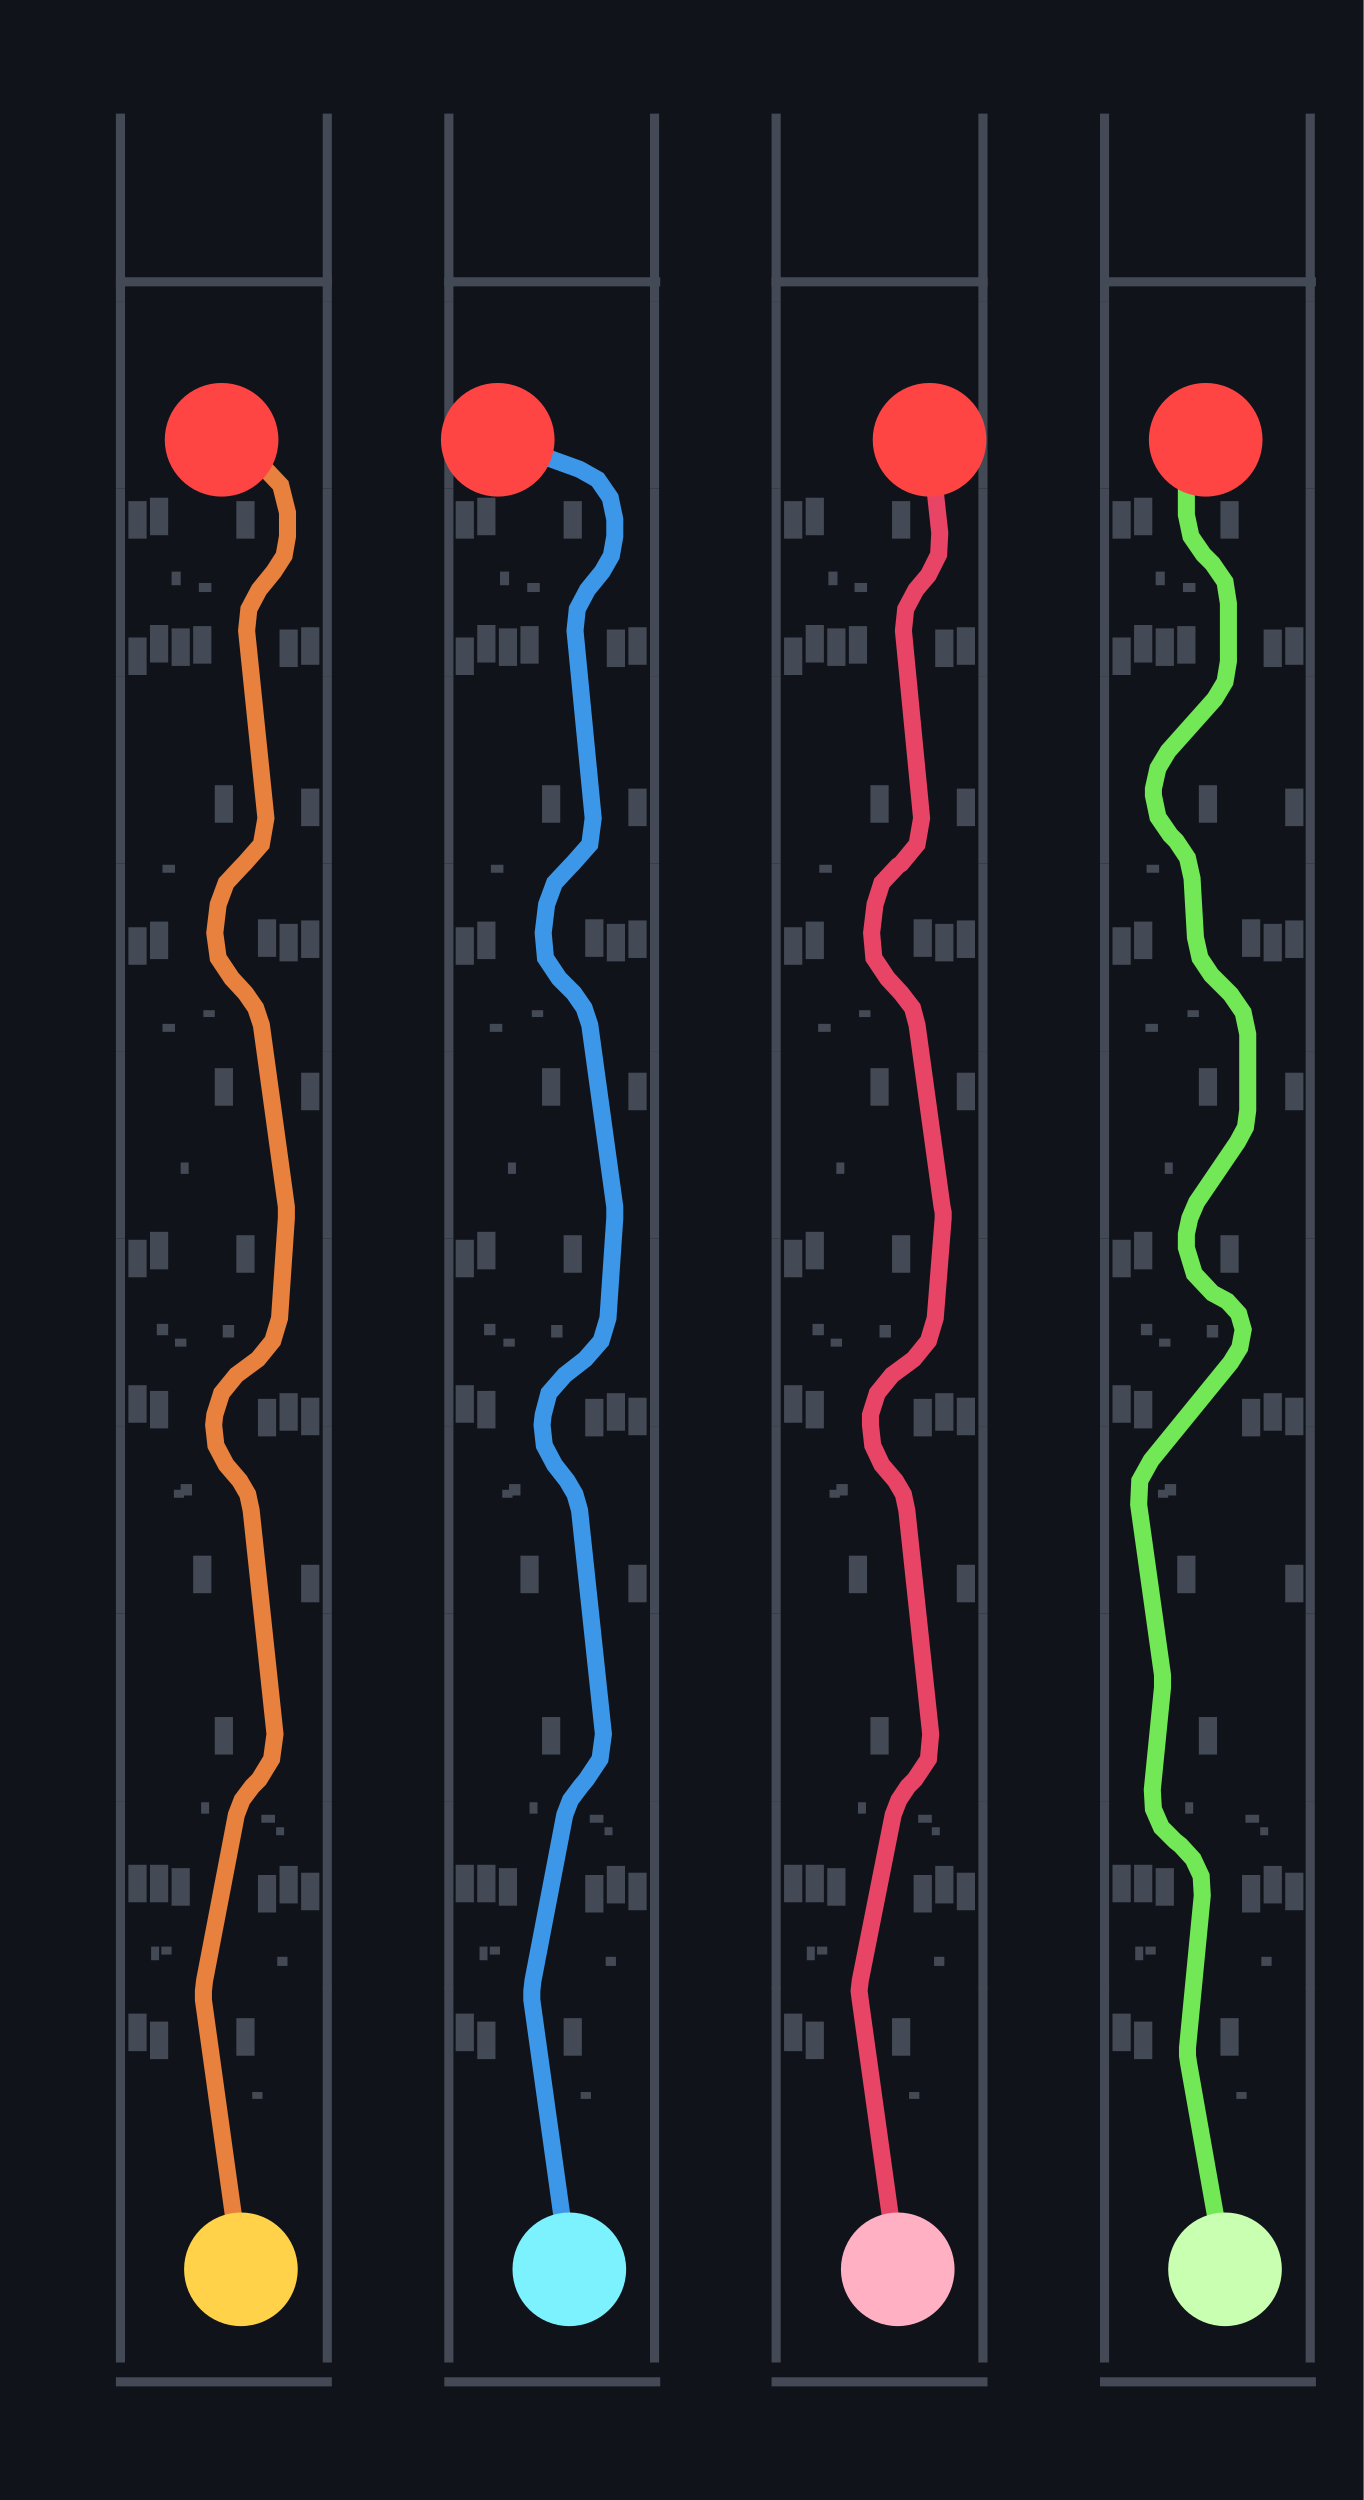
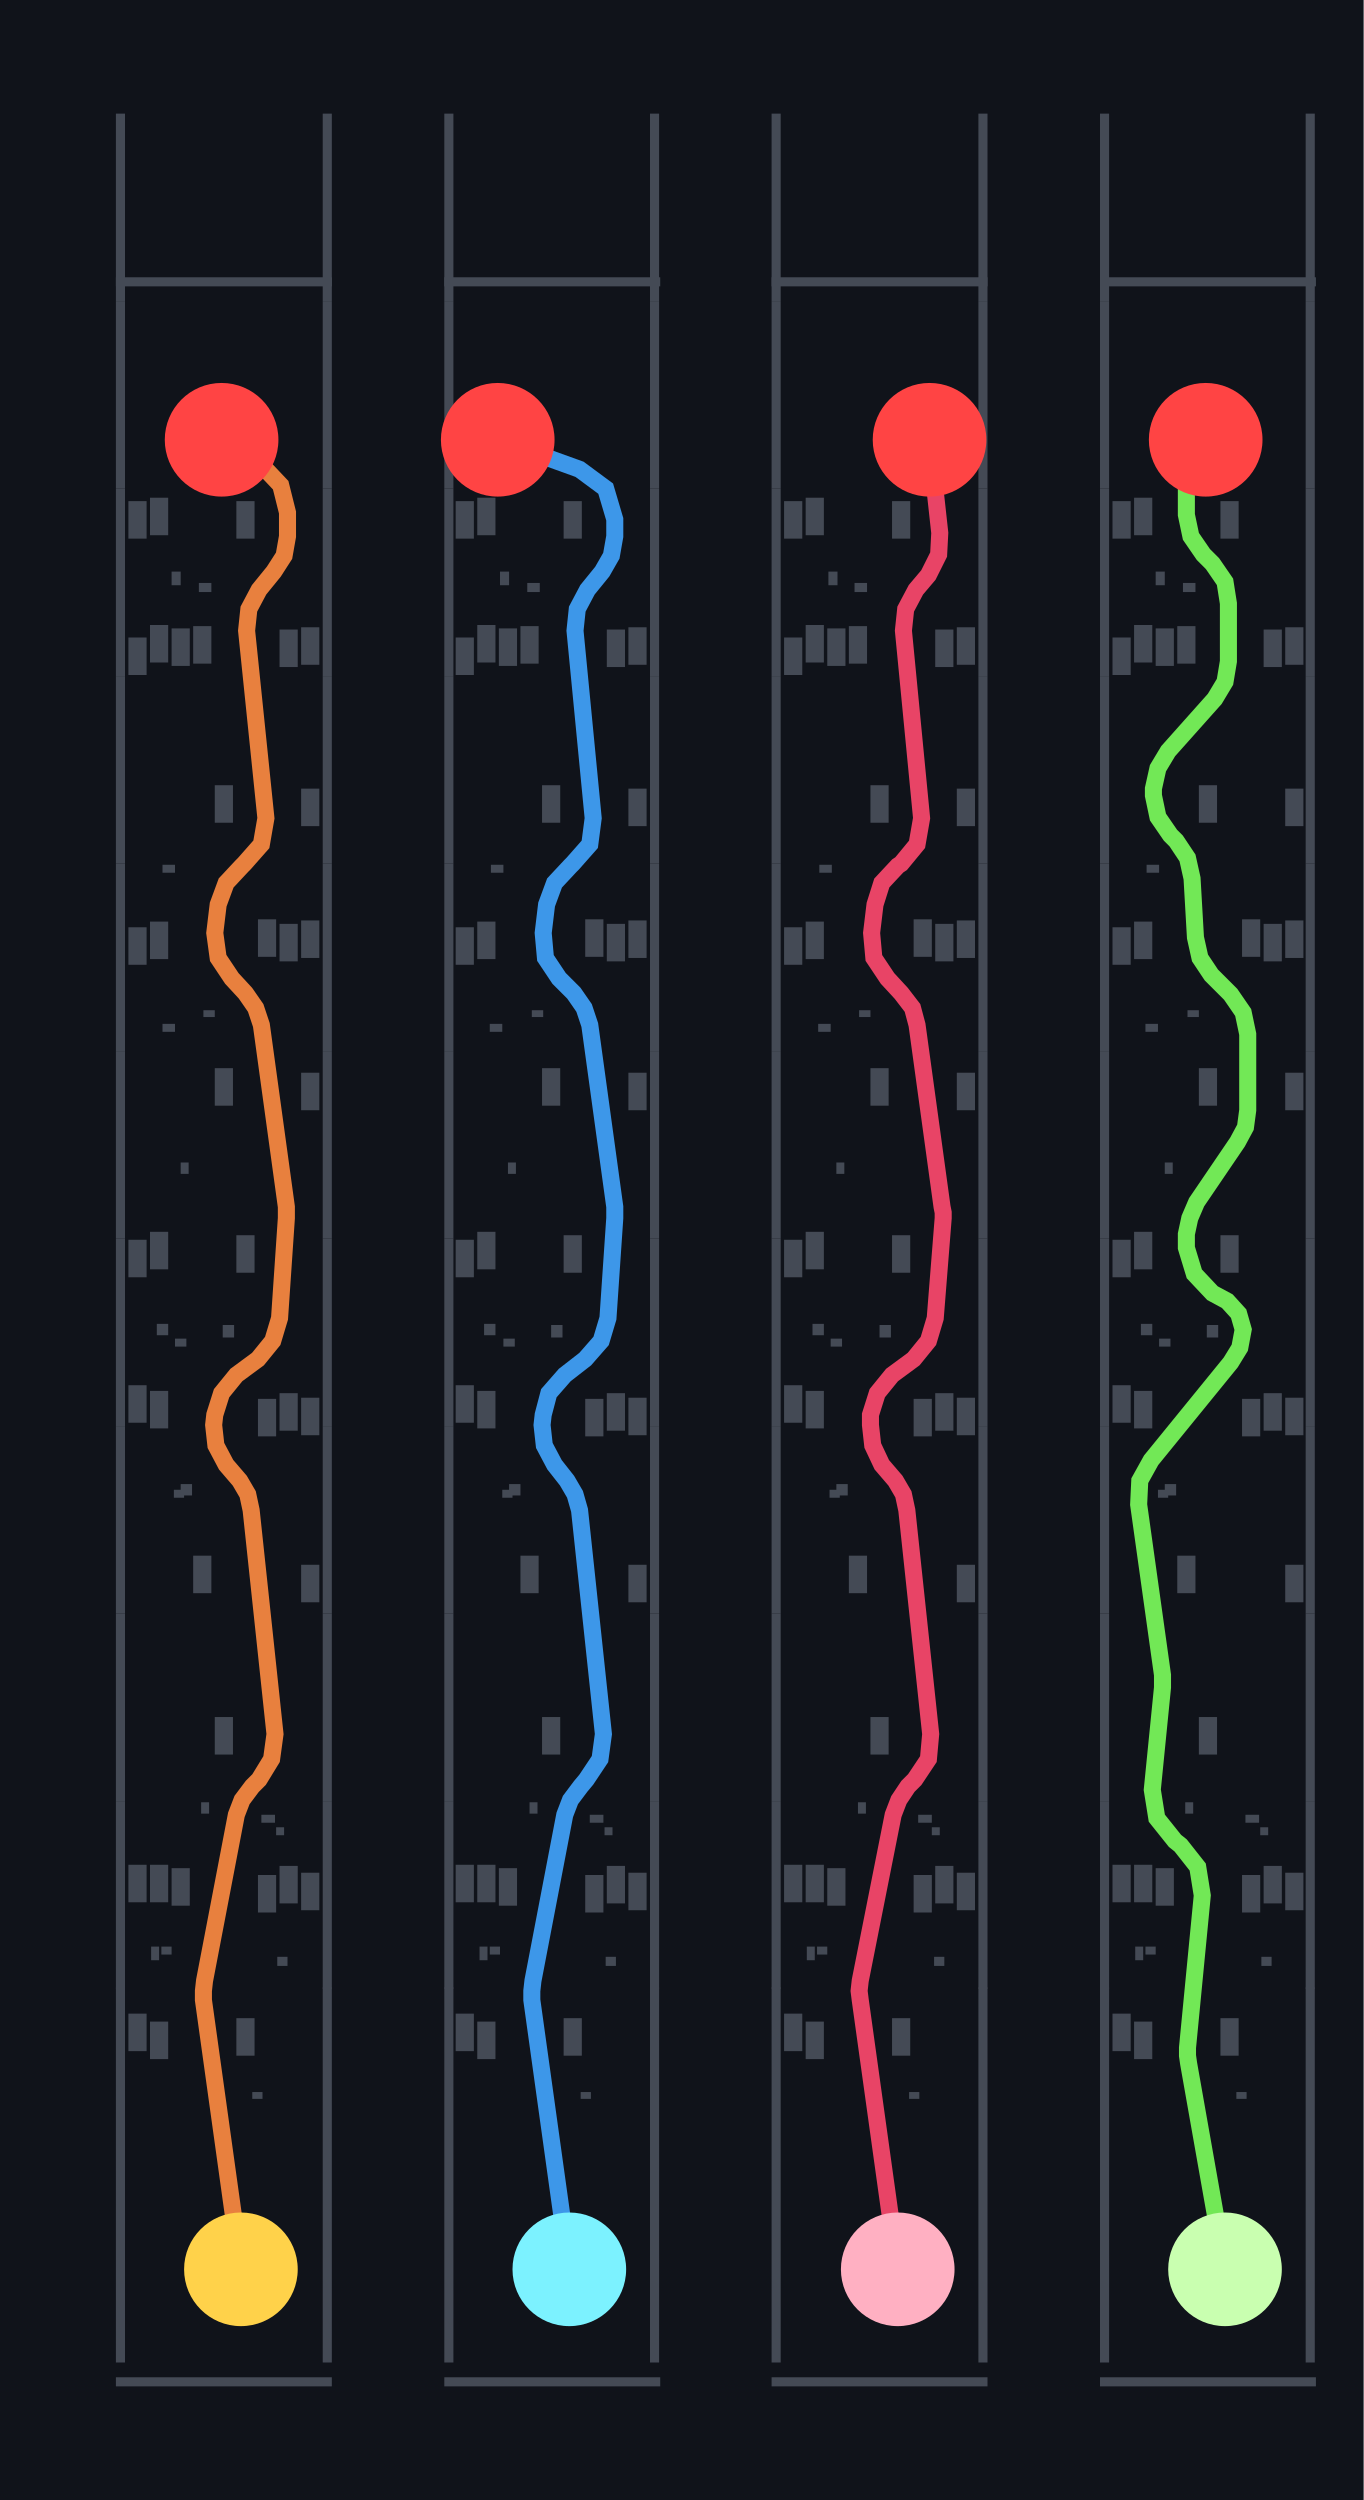
<svg xmlns="http://www.w3.org/2000/svg" width="120" height="220" viewBox="0 0 120 220">
  <rect x="0" y="0" width="120" height="220" fill="#10131a" />
  <rect x="10.2" y="191.4" width="0.8" height="16.5" fill="#444a55" />
  <rect x="28.4" y="191.4" width="0.8" height="16.5" fill="#444a55" />
  <rect x="10.2" y="174.9" width="0.8" height="16.5" fill="#444a55" />
  <rect x="28.4" y="174.9" width="0.8" height="16.5" fill="#444a55" />
  <rect x="10.2" y="158.5" width="0.8" height="16.5" fill="#444a55" />
  <rect x="28.4" y="158.5" width="0.8" height="16.5" fill="#444a55" />
  <rect x="10.2" y="142" width="0.8" height="16.5" fill="#444a55" />
  <rect x="28.4" y="142" width="0.8" height="16.5" fill="#444a55" />
  <rect x="10.2" y="125.5" width="0.8" height="16.5" fill="#444a55" />
  <rect x="28.4" y="125.5" width="0.8" height="16.5" fill="#444a55" />
  <rect x="10.2" y="109" width="0.8" height="16.5" fill="#444a55" />
  <rect x="28.4" y="109" width="0.8" height="16.5" fill="#444a55" />
  <rect x="10.2" y="92.5" width="0.8" height="16.5" fill="#444a55" />
  <rect x="28.4" y="92.5" width="0.8" height="16.5" fill="#444a55" />
  <rect x="10.2" y="76" width="0.8" height="16.5" fill="#444a55" />
  <rect x="28.4" y="76" width="0.8" height="16.5" fill="#444a55" />
  <rect x="10.2" y="59.5" width="0.8" height="16.5" fill="#444a55" />
  <rect x="28.4" y="59.5" width="0.8" height="16.5" fill="#444a55" />
  <rect x="10.2" y="43" width="0.8" height="16.5" fill="#444a55" />
  <rect x="28.4" y="43" width="0.8" height="16.5" fill="#444a55" />
  <rect x="10.2" y="26.5" width="0.8" height="16.5" fill="#444a55" />
  <rect x="28.4" y="26.5" width="0.8" height="16.5" fill="#444a55" />
  <rect x="10.2" y="10" width="0.8" height="16.5" fill="#444a55" />
  <rect x="28.4" y="10" width="0.8" height="16.5" fill="#444a55" />
  <rect x="10.2" y="209.2" width="19" height="0.8" fill="#444a55" />
  <rect x="10.2" y="24.4" width="19" height="0.8" fill="#444a55" />
  <rect x="11.3" y="177.2" width="1.6" height="3.3" fill="#444a55" />
  <rect x="13.2" y="177.9" width="1.6" height="3.3" fill="#444a55" />
  <rect x="20.8" y="177.6" width="1.6" height="3.3" fill="#444a55" />
  <rect x="11.3" y="164.1" width="1.6" height="3.3" fill="#444a55" />
  <rect x="13.2" y="164.1" width="1.6" height="3.3" fill="#444a55" />
  <rect x="15.1" y="164.4" width="1.6" height="3.3" fill="#444a55" />
  <rect x="22.7" y="165" width="1.6" height="3.3" fill="#444a55" />
  <rect x="24.6" y="164.2" width="1.6" height="3.3" fill="#444a55" />
  <rect x="26.5" y="164.8" width="1.6" height="3.3" fill="#444a55" />
  <rect x="18.9" y="151.1" width="1.6" height="3.3" fill="#444a55" />
  <rect x="17" y="136.9" width="1.6" height="3.3" fill="#444a55" />
  <rect x="26.5" y="137.7" width="1.6" height="3.3" fill="#444a55" />
  <rect x="11.3" y="121.9" width="1.6" height="3.3" fill="#444a55" />
  <rect x="13.2" y="122.4" width="1.6" height="3.3" fill="#444a55" />
  <rect x="22.7" y="123.1" width="1.6" height="3.3" fill="#444a55" />
  <rect x="24.6" y="122.6" width="1.6" height="3.3" fill="#444a55" />
  <rect x="26.5" y="123" width="1.6" height="3.3" fill="#444a55" />
  <rect x="11.3" y="109.1" width="1.6" height="3.3" fill="#444a55" />
  <rect x="13.2" y="108.4" width="1.6" height="3.3" fill="#444a55" />
  <rect x="20.8" y="108.7" width="1.6" height="3.3" fill="#444a55" />
  <rect x="18.9" y="94" width="1.6" height="3.3" fill="#444a55" />
  <rect x="26.5" y="94.4" width="1.6" height="3.3" fill="#444a55" />
  <rect x="11.3" y="81.6" width="1.6" height="3.3" fill="#444a55" />
  <rect x="13.2" y="81.1" width="1.6" height="3.3" fill="#444a55" />
  <rect x="22.7" y="80.9" width="1.6" height="3.3" fill="#444a55" />
  <rect x="24.6" y="81.3" width="1.6" height="3.3" fill="#444a55" />
  <rect x="26.5" y="81" width="1.6" height="3.3" fill="#444a55" />
  <rect x="18.9" y="69.1" width="1.6" height="3.3" fill="#444a55" />
  <rect x="26.5" y="69.4" width="1.6" height="3.3" fill="#444a55" />
  <rect x="11.3" y="56.1" width="1.6" height="3.3" fill="#444a55" />
  <rect x="13.2" y="55" width="1.6" height="3.3" fill="#444a55" />
  <rect x="15.1" y="55.3" width="1.6" height="3.3" fill="#444a55" />
  <rect x="17" y="55.1" width="1.6" height="3.3" fill="#444a55" />
  <rect x="24.6" y="55.4" width="1.6" height="3.3" fill="#444a55" />
  <rect x="26.5" y="55.2" width="1.6" height="3.3" fill="#444a55" />
  <rect x="11.3" y="44.1" width="1.6" height="3.3" fill="#444a55" />
  <rect x="13.2" y="43.8" width="1.6" height="3.3" fill="#444a55" />
  <rect x="20.8" y="44.1" width="1.6" height="3.3" fill="#444a55" />
  <rect x="22.2" y="184.1" width="0.9" height="0.6" fill="#444a55" />
  <rect x="24.4" y="172.2" width="0.9" height="0.8" fill="#444a55" />
  <rect x="14.2" y="171.3" width="0.9" height="0.7" fill="#444a55" />
  <rect x="13.3" y="171.3" width="0.7" height="1.2" fill="#444a55" />
  <rect x="24.3" y="160.8" width="0.7" height="0.7" fill="#444a55" />
  <rect x="23" y="159.7" width="1.2" height="0.7" fill="#444a55" />
  <rect x="17.7" y="158.6" width="0.7" height="1" fill="#444a55" />
  <rect x="15.3" y="131.1" width="0.9" height="0.7" fill="#444a55" />
  <rect x="15.9" y="130.6" width="1" height="1" fill="#444a55" />
  <rect x="15.4" y="117.8" width="1" height="0.7" fill="#444a55" />
  <rect x="13.8" y="116.5" width="1" height="1" fill="#444a55" />
  <rect x="19.6" y="116.6" width="1" height="1.1" fill="#444a55" />
  <rect x="15.9" y="102.3" width="0.7" height="1" fill="#444a55" />
  <rect x="14.3" y="90.1" width="1.1" height="0.7" fill="#444a55" />
  <rect x="17.9" y="88.9" width="1" height="0.6" fill="#444a55" />
  <rect x="14.3" y="76.1" width="1.1" height="0.7" fill="#444a55" />
  <rect x="15.1" y="50.3" width="0.8" height="1.2" fill="#444a55" />
  <rect x="17.5" y="51.3" width="1.1" height="0.8" fill="#444a55" />
  <polyline points="21.2,199.7 17.9,176 17.9,175.2 18,174.3 20.8,159.7 21.3,158.4 22.2,157.2 22.8,156.6 23.9,154.8 24.2,152.6 22.1,132.9 21.8,131.5 21.1,130.3 19.9,128.9 19,127.2 18.8,125.4 18.9,124.5 19.5,122.6 20.8,121 22.7,119.6 24,118 24.6,116 25.2,107.2 25.2,106.7 25.2,106.2 23,90.2 22.5,88.7 21.6,87.4 20.4,86.1 19.2,84.3 18.9,82.1 19.2,79.6 19.9,77.7 21.3,76.2 21.5,76 23,74.3 23.4,72 21.7,55.5 21.9,53.6 22.8,51.9 24.1,50.3 25,48.9 25.3,47.2 25.3,45.1 24.7,42.7 23,40.9 19.5,38.7" fill="none" stroke="#ff8c42" stroke-width="1.5" stroke-opacity="0.9" />
  <circle cx="21.2" cy="199.7" r="5" fill="#ffd24a" />
  <circle cx="19.5" cy="38.7" r="5" fill="#ff4444" />
  <rect x="39.1" y="191.4" width="0.8" height="16.5" fill="#444a55" />
  <rect x="57.2" y="191.4" width="0.8" height="16.5" fill="#444a55" />
  <rect x="39.1" y="174.9" width="0.8" height="16.5" fill="#444a55" />
  <rect x="57.2" y="174.9" width="0.8" height="16.5" fill="#444a55" />
  <rect x="39.1" y="158.5" width="0.8" height="16.5" fill="#444a55" />
  <rect x="57.2" y="158.5" width="0.8" height="16.5" fill="#444a55" />
  <rect x="39.1" y="142" width="0.8" height="16.5" fill="#444a55" />
  <rect x="57.2" y="142" width="0.8" height="16.5" fill="#444a55" />
  <rect x="39.1" y="125.5" width="0.8" height="16.5" fill="#444a55" />
  <rect x="57.2" y="125.5" width="0.8" height="16.5" fill="#444a55" />
  <rect x="39.1" y="109" width="0.8" height="16.5" fill="#444a55" />
  <rect x="57.2" y="109" width="0.8" height="16.5" fill="#444a55" />
  <rect x="39.1" y="92.5" width="0.8" height="16.5" fill="#444a55" />
  <rect x="57.2" y="92.5" width="0.8" height="16.5" fill="#444a55" />
  <rect x="39.1" y="76" width="0.8" height="16.5" fill="#444a55" />
  <rect x="57.2" y="76" width="0.8" height="16.5" fill="#444a55" />
  <rect x="39.1" y="59.5" width="0.8" height="16.5" fill="#444a55" />
  <rect x="57.2" y="59.5" width="0.8" height="16.5" fill="#444a55" />
  <rect x="39.1" y="43" width="0.8" height="16.5" fill="#444a55" />
  <rect x="57.2" y="43" width="0.8" height="16.5" fill="#444a55" />
  <rect x="39.1" y="26.5" width="0.8" height="16.5" fill="#444a55" />
  <rect x="57.2" y="26.5" width="0.8" height="16.5" fill="#444a55" />
  <rect x="39.1" y="10" width="0.8" height="16.5" fill="#444a55" />
  <rect x="57.2" y="10" width="0.8" height="16.5" fill="#444a55" />
  <rect x="39.1" y="209.2" width="19" height="0.8" fill="#444a55" />
  <rect x="39.1" y="24.4" width="19" height="0.8" fill="#444a55" />
  <rect x="40.1" y="177.2" width="1.6" height="3.3" fill="#444a55" />
  <rect x="42" y="177.9" width="1.6" height="3.3" fill="#444a55" />
  <rect x="49.6" y="177.6" width="1.6" height="3.3" fill="#444a55" />
  <rect x="40.1" y="164.1" width="1.6" height="3.3" fill="#444a55" />
  <rect x="42" y="164.1" width="1.6" height="3.3" fill="#444a55" />
  <rect x="43.9" y="164.4" width="1.6" height="3.3" fill="#444a55" />
  <rect x="51.5" y="165" width="1.6" height="3.3" fill="#444a55" />
  <rect x="53.4" y="164.2" width="1.6" height="3.3" fill="#444a55" />
  <rect x="55.3" y="164.8" width="1.6" height="3.3" fill="#444a55" />
  <rect x="47.7" y="151.1" width="1.6" height="3.3" fill="#444a55" />
  <rect x="45.8" y="136.9" width="1.6" height="3.3" fill="#444a55" />
  <rect x="55.3" y="137.7" width="1.6" height="3.3" fill="#444a55" />
  <rect x="40.1" y="121.9" width="1.6" height="3.3" fill="#444a55" />
  <rect x="42" y="122.4" width="1.6" height="3.3" fill="#444a55" />
  <rect x="51.5" y="123.1" width="1.6" height="3.3" fill="#444a55" />
  <rect x="53.4" y="122.6" width="1.6" height="3.3" fill="#444a55" />
  <rect x="55.3" y="123" width="1.6" height="3.3" fill="#444a55" />
  <rect x="40.1" y="109.1" width="1.6" height="3.3" fill="#444a55" />
  <rect x="42" y="108.4" width="1.6" height="3.3" fill="#444a55" />
  <rect x="49.6" y="108.7" width="1.6" height="3.3" fill="#444a55" />
  <rect x="47.7" y="94" width="1.6" height="3.3" fill="#444a55" />
  <rect x="55.3" y="94.4" width="1.6" height="3.3" fill="#444a55" />
  <rect x="40.1" y="81.6" width="1.6" height="3.3" fill="#444a55" />
  <rect x="42" y="81.1" width="1.6" height="3.3" fill="#444a55" />
  <rect x="51.5" y="80.9" width="1.6" height="3.3" fill="#444a55" />
  <rect x="53.4" y="81.3" width="1.6" height="3.3" fill="#444a55" />
  <rect x="55.3" y="81" width="1.6" height="3.3" fill="#444a55" />
  <rect x="47.7" y="69.1" width="1.6" height="3.3" fill="#444a55" />
  <rect x="55.3" y="69.4" width="1.6" height="3.3" fill="#444a55" />
  <rect x="40.1" y="56.1" width="1.6" height="3.3" fill="#444a55" />
  <rect x="42" y="55" width="1.6" height="3.3" fill="#444a55" />
  <rect x="43.9" y="55.3" width="1.6" height="3.3" fill="#444a55" />
  <rect x="45.8" y="55.1" width="1.6" height="3.3" fill="#444a55" />
  <rect x="53.4" y="55.4" width="1.6" height="3.3" fill="#444a55" />
  <rect x="55.3" y="55.2" width="1.6" height="3.3" fill="#444a55" />
  <rect x="40.1" y="44.1" width="1.6" height="3.3" fill="#444a55" />
  <rect x="42" y="43.8" width="1.6" height="3.3" fill="#444a55" />
  <rect x="49.6" y="44.1" width="1.6" height="3.3" fill="#444a55" />
  <rect x="51.1" y="184.1" width="0.9" height="0.6" fill="#444a55" />
  <rect x="53.3" y="172.2" width="0.9" height="0.8" fill="#444a55" />
  <rect x="43.1" y="171.3" width="0.9" height="0.7" fill="#444a55" />
  <rect x="42.2" y="171.3" width="0.7" height="1.2" fill="#444a55" />
  <rect x="53.2" y="160.8" width="0.7" height="0.7" fill="#444a55" />
  <rect x="51.9" y="159.7" width="1.2" height="0.7" fill="#444a55" />
  <rect x="46.6" y="158.6" width="0.7" height="1" fill="#444a55" />
  <rect x="44.2" y="131.1" width="0.9" height="0.7" fill="#444a55" />
  <rect x="44.8" y="130.6" width="1" height="1" fill="#444a55" />
  <rect x="44.3" y="117.8" width="1" height="0.7" fill="#444a55" />
  <rect x="42.6" y="116.5" width="1" height="1" fill="#444a55" />
  <rect x="48.5" y="116.6" width="1" height="1.1" fill="#444a55" />
  <rect x="44.7" y="102.3" width="0.7" height="1" fill="#444a55" />
  <rect x="43.1" y="90.1" width="1.1" height="0.7" fill="#444a55" />
  <rect x="46.8" y="88.9" width="1" height="0.6" fill="#444a55" />
  <rect x="43.2" y="76.1" width="1.1" height="0.7" fill="#444a55" />
  <rect x="44" y="50.3" width="0.8" height="1.2" fill="#444a55" />
  <rect x="46.4" y="51.3" width="1.1" height="0.8" fill="#444a55" />
-   <polyline points="50.1,199.7 46.8,176 46.8,175.2 46.9,174.3 49.7,159.7 50.2,158.4 51.1,157.2 51.6,156.6 52.8,154.8 53.1,152.6 51,132.9 50.6,131.5 49.9,130.3 48.8,128.9 47.9,127.2 47.7,125.4 47.8,124.5 48.3,122.6 49.7,121 51.5,119.6 52.9,118 53.5,116 54.1,107.2 54.1,106.7 54.1,106.2 51.9,90.2 51.4,88.7 50.5,87.4 49.2,86.1 48,84.3 47.8,82.1 48.1,79.6 48.8,77.7 50.2,76.2 50.4,76 51.9,74.3 52.2,72 50.6,55.5 50.8,53.6 51.7,51.9 53,50.3 53.8,48.9 54.1,47.2 54.1,45.7 53.7,43.8 52.6,42.2 51,41.3 43.8,38.7" fill="none" stroke="#42a5ff" stroke-width="1.5" stroke-opacity="0.9" />
+   <polyline points="50.1,199.7 46.8,176 46.8,175.2 46.9,174.3 49.7,159.7 50.2,158.4 51.1,157.2 51.6,156.6 52.8,154.8 53.1,152.6 51,132.9 50.6,131.5 49.9,130.3 48.8,128.9 47.9,127.2 47.7,125.4 47.8,124.5 48.3,122.6 49.7,121 51.5,119.6 52.9,118 53.5,116 54.1,107.2 54.1,106.7 54.1,106.2 51.9,90.2 51.4,88.7 50.5,87.4 49.2,86.1 48,84.3 47.8,82.1 48.1,79.6 48.8,77.7 50.2,76.2 50.4,76 51.9,74.3 52.2,72 50.6,55.5 50.8,53.6 51.7,51.9 53,50.3 53.8,48.9 54.1,47.2 54.1,45.7 53.3,43 51,41.3 43.8,38.7" fill="none" stroke="#42a5ff" stroke-width="1.5" stroke-opacity="0.9" />
  <circle cx="50.1" cy="199.7" r="5" fill="#7cf2ff" />
  <circle cx="43.8" cy="38.7" r="5" fill="#ff4444" />
  <rect x="67.9" y="191.4" width="0.8" height="16.5" fill="#444a55" />
  <rect x="86.1" y="191.4" width="0.8" height="16.5" fill="#444a55" />
  <rect x="67.9" y="174.9" width="0.8" height="16.5" fill="#444a55" />
  <rect x="86.1" y="174.9" width="0.8" height="16.5" fill="#444a55" />
  <rect x="67.9" y="158.5" width="0.8" height="16.5" fill="#444a55" />
  <rect x="86.1" y="158.5" width="0.8" height="16.5" fill="#444a55" />
  <rect x="67.9" y="142" width="0.8" height="16.5" fill="#444a55" />
  <rect x="86.1" y="142" width="0.8" height="16.5" fill="#444a55" />
  <rect x="67.9" y="125.5" width="0.8" height="16.5" fill="#444a55" />
  <rect x="86.1" y="125.5" width="0.8" height="16.5" fill="#444a55" />
  <rect x="67.9" y="109" width="0.8" height="16.5" fill="#444a55" />
  <rect x="86.1" y="109" width="0.8" height="16.5" fill="#444a55" />
  <rect x="67.9" y="92.5" width="0.8" height="16.5" fill="#444a55" />
  <rect x="86.1" y="92.5" width="0.8" height="16.5" fill="#444a55" />
  <rect x="67.9" y="76" width="0.8" height="16.5" fill="#444a55" />
  <rect x="86.1" y="76" width="0.8" height="16.5" fill="#444a55" />
  <rect x="67.9" y="59.5" width="0.8" height="16.5" fill="#444a55" />
  <rect x="86.1" y="59.5" width="0.8" height="16.5" fill="#444a55" />
  <rect x="67.9" y="43" width="0.8" height="16.5" fill="#444a55" />
  <rect x="86.1" y="43" width="0.8" height="16.5" fill="#444a55" />
  <rect x="67.9" y="26.5" width="0.8" height="16.5" fill="#444a55" />
  <rect x="86.1" y="26.5" width="0.8" height="16.5" fill="#444a55" />
  <rect x="67.9" y="10" width="0.8" height="16.5" fill="#444a55" />
  <rect x="86.1" y="10" width="0.8" height="16.5" fill="#444a55" />
  <rect x="67.9" y="209.2" width="19" height="0.8" fill="#444a55" />
  <rect x="67.9" y="24.4" width="19" height="0.8" fill="#444a55" />
  <rect x="69" y="177.2" width="1.6" height="3.3" fill="#444a55" />
  <rect x="70.9" y="177.9" width="1.6" height="3.3" fill="#444a55" />
  <rect x="78.5" y="177.6" width="1.6" height="3.3" fill="#444a55" />
  <rect x="69" y="164.1" width="1.6" height="3.3" fill="#444a55" />
  <rect x="70.9" y="164.1" width="1.6" height="3.3" fill="#444a55" />
  <rect x="72.8" y="164.4" width="1.6" height="3.3" fill="#444a55" />
  <rect x="80.4" y="165" width="1.6" height="3.3" fill="#444a55" />
  <rect x="82.3" y="164.2" width="1.6" height="3.3" fill="#444a55" />
  <rect x="84.2" y="164.8" width="1.6" height="3.3" fill="#444a55" />
  <rect x="76.6" y="151.1" width="1.6" height="3.3" fill="#444a55" />
  <rect x="74.7" y="136.9" width="1.6" height="3.3" fill="#444a55" />
  <rect x="84.2" y="137.7" width="1.6" height="3.3" fill="#444a55" />
  <rect x="69" y="121.9" width="1.6" height="3.3" fill="#444a55" />
  <rect x="70.9" y="122.4" width="1.6" height="3.3" fill="#444a55" />
  <rect x="80.4" y="123.1" width="1.6" height="3.3" fill="#444a55" />
  <rect x="82.3" y="122.6" width="1.6" height="3.3" fill="#444a55" />
  <rect x="84.2" y="123" width="1.6" height="3.3" fill="#444a55" />
  <rect x="69" y="109.1" width="1.6" height="3.3" fill="#444a55" />
  <rect x="70.9" y="108.4" width="1.6" height="3.3" fill="#444a55" />
  <rect x="78.5" y="108.7" width="1.6" height="3.3" fill="#444a55" />
  <rect x="76.6" y="94" width="1.6" height="3.3" fill="#444a55" />
  <rect x="84.2" y="94.4" width="1.6" height="3.3" fill="#444a55" />
  <rect x="69" y="81.6" width="1.6" height="3.3" fill="#444a55" />
  <rect x="70.9" y="81.1" width="1.6" height="3.3" fill="#444a55" />
  <rect x="80.4" y="80.9" width="1.6" height="3.3" fill="#444a55" />
  <rect x="82.3" y="81.3" width="1.6" height="3.3" fill="#444a55" />
  <rect x="84.2" y="81" width="1.6" height="3.3" fill="#444a55" />
  <rect x="76.6" y="69.1" width="1.6" height="3.3" fill="#444a55" />
  <rect x="84.2" y="69.4" width="1.6" height="3.3" fill="#444a55" />
  <rect x="69" y="56.1" width="1.6" height="3.3" fill="#444a55" />
  <rect x="70.9" y="55" width="1.6" height="3.3" fill="#444a55" />
  <rect x="72.8" y="55.3" width="1.6" height="3.3" fill="#444a55" />
  <rect x="74.7" y="55.1" width="1.6" height="3.3" fill="#444a55" />
  <rect x="82.3" y="55.4" width="1.6" height="3.3" fill="#444a55" />
  <rect x="84.2" y="55.2" width="1.6" height="3.3" fill="#444a55" />
  <rect x="69" y="44.1" width="1.6" height="3.3" fill="#444a55" />
  <rect x="70.9" y="43.8" width="1.6" height="3.3" fill="#444a55" />
  <rect x="78.5" y="44.1" width="1.6" height="3.3" fill="#444a55" />
  <rect x="80" y="184.1" width="0.9" height="0.6" fill="#444a55" />
  <rect x="82.2" y="172.2" width="0.9" height="0.8" fill="#444a55" />
  <rect x="71.9" y="171.3" width="0.9" height="0.7" fill="#444a55" />
  <rect x="71" y="171.3" width="0.7" height="1.2" fill="#444a55" />
  <rect x="82" y="160.8" width="0.7" height="0.7" fill="#444a55" />
  <rect x="80.8" y="159.7" width="1.2" height="0.7" fill="#444a55" />
  <rect x="75.5" y="158.6" width="0.7" height="1" fill="#444a55" />
  <rect x="73" y="131.1" width="0.9" height="0.7" fill="#444a55" />
  <rect x="73.6" y="130.6" width="1" height="1" fill="#444a55" />
  <rect x="73.1" y="117.8" width="1" height="0.7" fill="#444a55" />
  <rect x="71.5" y="116.5" width="1" height="1" fill="#444a55" />
  <rect x="77.4" y="116.6" width="1" height="1.1" fill="#444a55" />
  <rect x="73.6" y="102.3" width="0.7" height="1" fill="#444a55" />
  <rect x="72" y="90.1" width="1.1" height="0.7" fill="#444a55" />
  <rect x="75.6" y="88.9" width="1" height="0.6" fill="#444a55" />
  <rect x="72.1" y="76.1" width="1.1" height="0.7" fill="#444a55" />
  <rect x="72.9" y="50.3" width="0.8" height="1.2" fill="#444a55" />
  <rect x="75.2" y="51.3" width="1.1" height="0.8" fill="#444a55" />
  <polyline points="79,199.7 75.7,176 75.6,175.2 75.7,174.3 78.6,159.7 79.1,158.4 79.9,157.2 80.5,156.6 81.7,154.8 81.9,152.6 79.8,132.9 79.5,131.5 78.8,130.3 77.6,128.9 76.8,127.2 76.6,125.4 76.6,124.5 77.2,122.6 78.5,121 80.4,119.6 81.7,118 82.3,116 83,107.2 83,106.7 82.9,106.2 80.7,90.2 80.3,88.7 79.3,87.4 78.1,86.1 76.9,84.3 76.7,82.1 77,79.6 77.6,77.7 79,76.2 79.3,76 80.7,74.3 81.1,72 79.5,55.5 79.7,53.6 80.6,51.9 81.7,50.6 82.6,48.8 82.7,46.9 81.8,38.7" fill="none" stroke="#ff4a6e" stroke-width="1.5" stroke-opacity="0.9" />
  <circle cx="79" cy="199.7" r="5" fill="#ffb0c2" />
  <circle cx="81.8" cy="38.7" r="5" fill="#ff4444" />
  <rect x="96.8" y="191.4" width="0.8" height="16.5" fill="#444a55" />
  <rect x="114.9" y="191.4" width="0.8" height="16.5" fill="#444a55" />
  <rect x="96.8" y="174.9" width="0.8" height="16.5" fill="#444a55" />
  <rect x="114.9" y="174.9" width="0.8" height="16.5" fill="#444a55" />
  <rect x="96.8" y="158.5" width="0.8" height="16.5" fill="#444a55" />
  <rect x="114.9" y="158.5" width="0.8" height="16.5" fill="#444a55" />
  <rect x="96.8" y="142" width="0.8" height="16.5" fill="#444a55" />
  <rect x="114.9" y="142" width="0.8" height="16.5" fill="#444a55" />
  <rect x="96.8" y="125.5" width="0.8" height="16.5" fill="#444a55" />
  <rect x="114.9" y="125.5" width="0.8" height="16.5" fill="#444a55" />
  <rect x="96.8" y="109" width="0.8" height="16.5" fill="#444a55" />
  <rect x="114.9" y="109" width="0.8" height="16.5" fill="#444a55" />
  <rect x="96.8" y="92.5" width="0.8" height="16.5" fill="#444a55" />
  <rect x="114.9" y="92.5" width="0.8" height="16.5" fill="#444a55" />
  <rect x="96.8" y="76" width="0.8" height="16.5" fill="#444a55" />
  <rect x="114.9" y="76" width="0.8" height="16.5" fill="#444a55" />
  <rect x="96.8" y="59.5" width="0.8" height="16.5" fill="#444a55" />
  <rect x="114.9" y="59.5" width="0.8" height="16.5" fill="#444a55" />
  <rect x="96.8" y="43" width="0.8" height="16.5" fill="#444a55" />
  <rect x="114.9" y="43" width="0.8" height="16.5" fill="#444a55" />
  <rect x="96.8" y="26.5" width="0.8" height="16.5" fill="#444a55" />
  <rect x="114.9" y="26.5" width="0.8" height="16.5" fill="#444a55" />
  <rect x="96.8" y="10" width="0.8" height="16.5" fill="#444a55" />
  <rect x="114.9" y="10" width="0.8" height="16.5" fill="#444a55" />
  <rect x="96.8" y="209.2" width="19" height="0.8" fill="#444a55" />
  <rect x="96.8" y="24.4" width="19" height="0.8" fill="#444a55" />
  <rect x="97.9" y="177.2" width="1.6" height="3.3" fill="#444a55" />
  <rect x="99.8" y="177.9" width="1.6" height="3.3" fill="#444a55" />
  <rect x="107.4" y="177.6" width="1.6" height="3.3" fill="#444a55" />
  <rect x="97.9" y="164.1" width="1.6" height="3.3" fill="#444a55" />
  <rect x="99.8" y="164.1" width="1.6" height="3.3" fill="#444a55" />
  <rect x="101.7" y="164.4" width="1.6" height="3.3" fill="#444a55" />
  <rect x="109.3" y="165" width="1.6" height="3.3" fill="#444a55" />
  <rect x="111.2" y="164.2" width="1.6" height="3.3" fill="#444a55" />
  <rect x="113.1" y="164.8" width="1.6" height="3.3" fill="#444a55" />
  <rect x="105.5" y="151.1" width="1.6" height="3.3" fill="#444a55" />
  <rect x="103.6" y="136.9" width="1.6" height="3.3" fill="#444a55" />
  <rect x="113.1" y="137.7" width="1.6" height="3.3" fill="#444a55" />
  <rect x="97.9" y="121.9" width="1.6" height="3.3" fill="#444a55" />
  <rect x="99.8" y="122.4" width="1.6" height="3.3" fill="#444a55" />
  <rect x="109.3" y="123.1" width="1.6" height="3.3" fill="#444a55" />
  <rect x="111.2" y="122.6" width="1.6" height="3.3" fill="#444a55" />
  <rect x="113.1" y="123" width="1.6" height="3.3" fill="#444a55" />
  <rect x="97.9" y="109.1" width="1.6" height="3.3" fill="#444a55" />
  <rect x="99.8" y="108.4" width="1.6" height="3.3" fill="#444a55" />
  <rect x="107.4" y="108.7" width="1.6" height="3.3" fill="#444a55" />
  <rect x="105.5" y="94" width="1.6" height="3.3" fill="#444a55" />
  <rect x="113.1" y="94.4" width="1.6" height="3.3" fill="#444a55" />
  <rect x="97.9" y="81.6" width="1.6" height="3.3" fill="#444a55" />
  <rect x="99.8" y="81.1" width="1.6" height="3.3" fill="#444a55" />
  <rect x="109.3" y="80.9" width="1.6" height="3.3" fill="#444a55" />
  <rect x="111.2" y="81.3" width="1.6" height="3.3" fill="#444a55" />
  <rect x="113.1" y="81" width="1.6" height="3.3" fill="#444a55" />
  <rect x="105.5" y="69.1" width="1.6" height="3.3" fill="#444a55" />
  <rect x="113.1" y="69.4" width="1.6" height="3.3" fill="#444a55" />
  <rect x="97.9" y="56.1" width="1.6" height="3.3" fill="#444a55" />
  <rect x="99.8" y="55" width="1.6" height="3.3" fill="#444a55" />
  <rect x="101.7" y="55.3" width="1.6" height="3.3" fill="#444a55" />
  <rect x="103.6" y="55.1" width="1.6" height="3.3" fill="#444a55" />
  <rect x="111.2" y="55.4" width="1.6" height="3.3" fill="#444a55" />
  <rect x="113.1" y="55.2" width="1.6" height="3.3" fill="#444a55" />
  <rect x="97.9" y="44.1" width="1.6" height="3.3" fill="#444a55" />
  <rect x="99.8" y="43.8" width="1.6" height="3.3" fill="#444a55" />
  <rect x="107.4" y="44.1" width="1.6" height="3.3" fill="#444a55" />
  <rect x="108.8" y="184.1" width="0.9" height="0.6" fill="#444a55" />
  <rect x="111" y="172.2" width="0.9" height="0.8" fill="#444a55" />
  <rect x="100.8" y="171.3" width="0.9" height="0.7" fill="#444a55" />
  <rect x="99.9" y="171.3" width="0.7" height="1.2" fill="#444a55" />
  <rect x="110.9" y="160.8" width="0.7" height="0.7" fill="#444a55" />
  <rect x="109.6" y="159.7" width="1.2" height="0.7" fill="#444a55" />
  <rect x="104.3" y="158.6" width="0.7" height="1" fill="#444a55" />
  <rect x="101.9" y="131.1" width="0.9" height="0.7" fill="#444a55" />
  <rect x="102.5" y="130.6" width="1" height="1" fill="#444a55" />
  <rect x="102" y="117.8" width="1" height="0.7" fill="#444a55" />
  <rect x="100.4" y="116.5" width="1" height="1" fill="#444a55" />
  <rect x="106.2" y="116.6" width="1" height="1.1" fill="#444a55" />
  <rect x="102.5" y="102.3" width="0.7" height="1" fill="#444a55" />
  <rect x="100.8" y="90.1" width="1.1" height="0.7" fill="#444a55" />
  <rect x="104.5" y="88.9" width="1" height="0.6" fill="#444a55" />
  <rect x="100.9" y="76.1" width="1.1" height="0.7" fill="#444a55" />
  <rect x="101.7" y="50.3" width="0.8" height="1.2" fill="#444a55" />
  <rect x="104.1" y="51.3" width="1.1" height="0.8" fill="#444a55" />
-   <polyline points="107.8,199.7 104.6,181.6 104.5,180.9 104.5,180.2 105.8,166.8 105.7,165.1 105,163.6 103.9,162.4 103.4,162 102.2,160.8 101.5,159.2 101.4,157.5 102.3,148.5 102.3,147.9 102.3,147.4 100.2,132.4 100.3,130.3 101.3,128.5 108.3,119.9 109.1,118.6 109.4,117 109.4,117 109,115.6 108,114.5 106.7,113.8 105.1,112.1 104.4,109.8 104.4,108.6 104.7,107.2 105.3,105.8 108.9,100.5 109.6,99.2 109.8,97.7 109.8,91 109.4,89.1 108.3,87.5 106.6,85.8 105.6,84.3 105.2,82.5 104.9,77.3 104.5,75.5 103.5,74 103,73.5 101.9,71.9 101.5,70 101.5,69.4 101.9,67.6 102.8,66.1 106.9,61.5 107.8,60 108.1,58.2 108.1,53.1 107.8,51.2 106.7,49.6 105.9,48.8 104.8,47.2 104.4,45.3 104.4,42.6 104.6,41.2 105.3,39.9 106.1,38.7" fill="none" stroke="#7dff5c" stroke-width="1.5" stroke-opacity="0.9" />
+   <polyline points="107.8,199.7 104.6,181.6 104.5,180.9 104.5,180.2 105.8,166.8 105.4,164.3 103.9,162.4 103.4,162 101.8,160 101.4,157.5 102.3,148.5 102.3,147.9 102.3,147.4 100.2,132.4 100.3,130.3 101.3,128.5 108.3,119.9 109.1,118.6 109.4,117 109.4,117 109,115.6 108,114.5 106.7,113.8 105.1,112.1 104.4,109.8 104.4,108.6 104.7,107.2 105.3,105.8 108.9,100.5 109.6,99.2 109.8,97.7 109.8,91 109.4,89.1 108.3,87.5 106.6,85.8 105.6,84.3 105.2,82.5 104.9,77.3 104.5,75.5 103.5,74 103,73.5 101.9,71.9 101.5,70 101.5,69.4 101.9,67.6 102.8,66.1 106.9,61.5 107.8,60 108.1,58.2 108.1,53.1 107.8,51.2 106.7,49.6 105.9,48.8 104.8,47.2 104.4,45.3 104.4,42.6 104.6,41.2 105.3,39.9 106.1,38.7" fill="none" stroke="#7dff5c" stroke-width="1.5" stroke-opacity="0.9" />
  <circle cx="107.8" cy="199.7" r="5" fill="#c9ffb0" />
  <circle cx="106.1" cy="38.7" r="5" fill="#ff4444" />
</svg>
